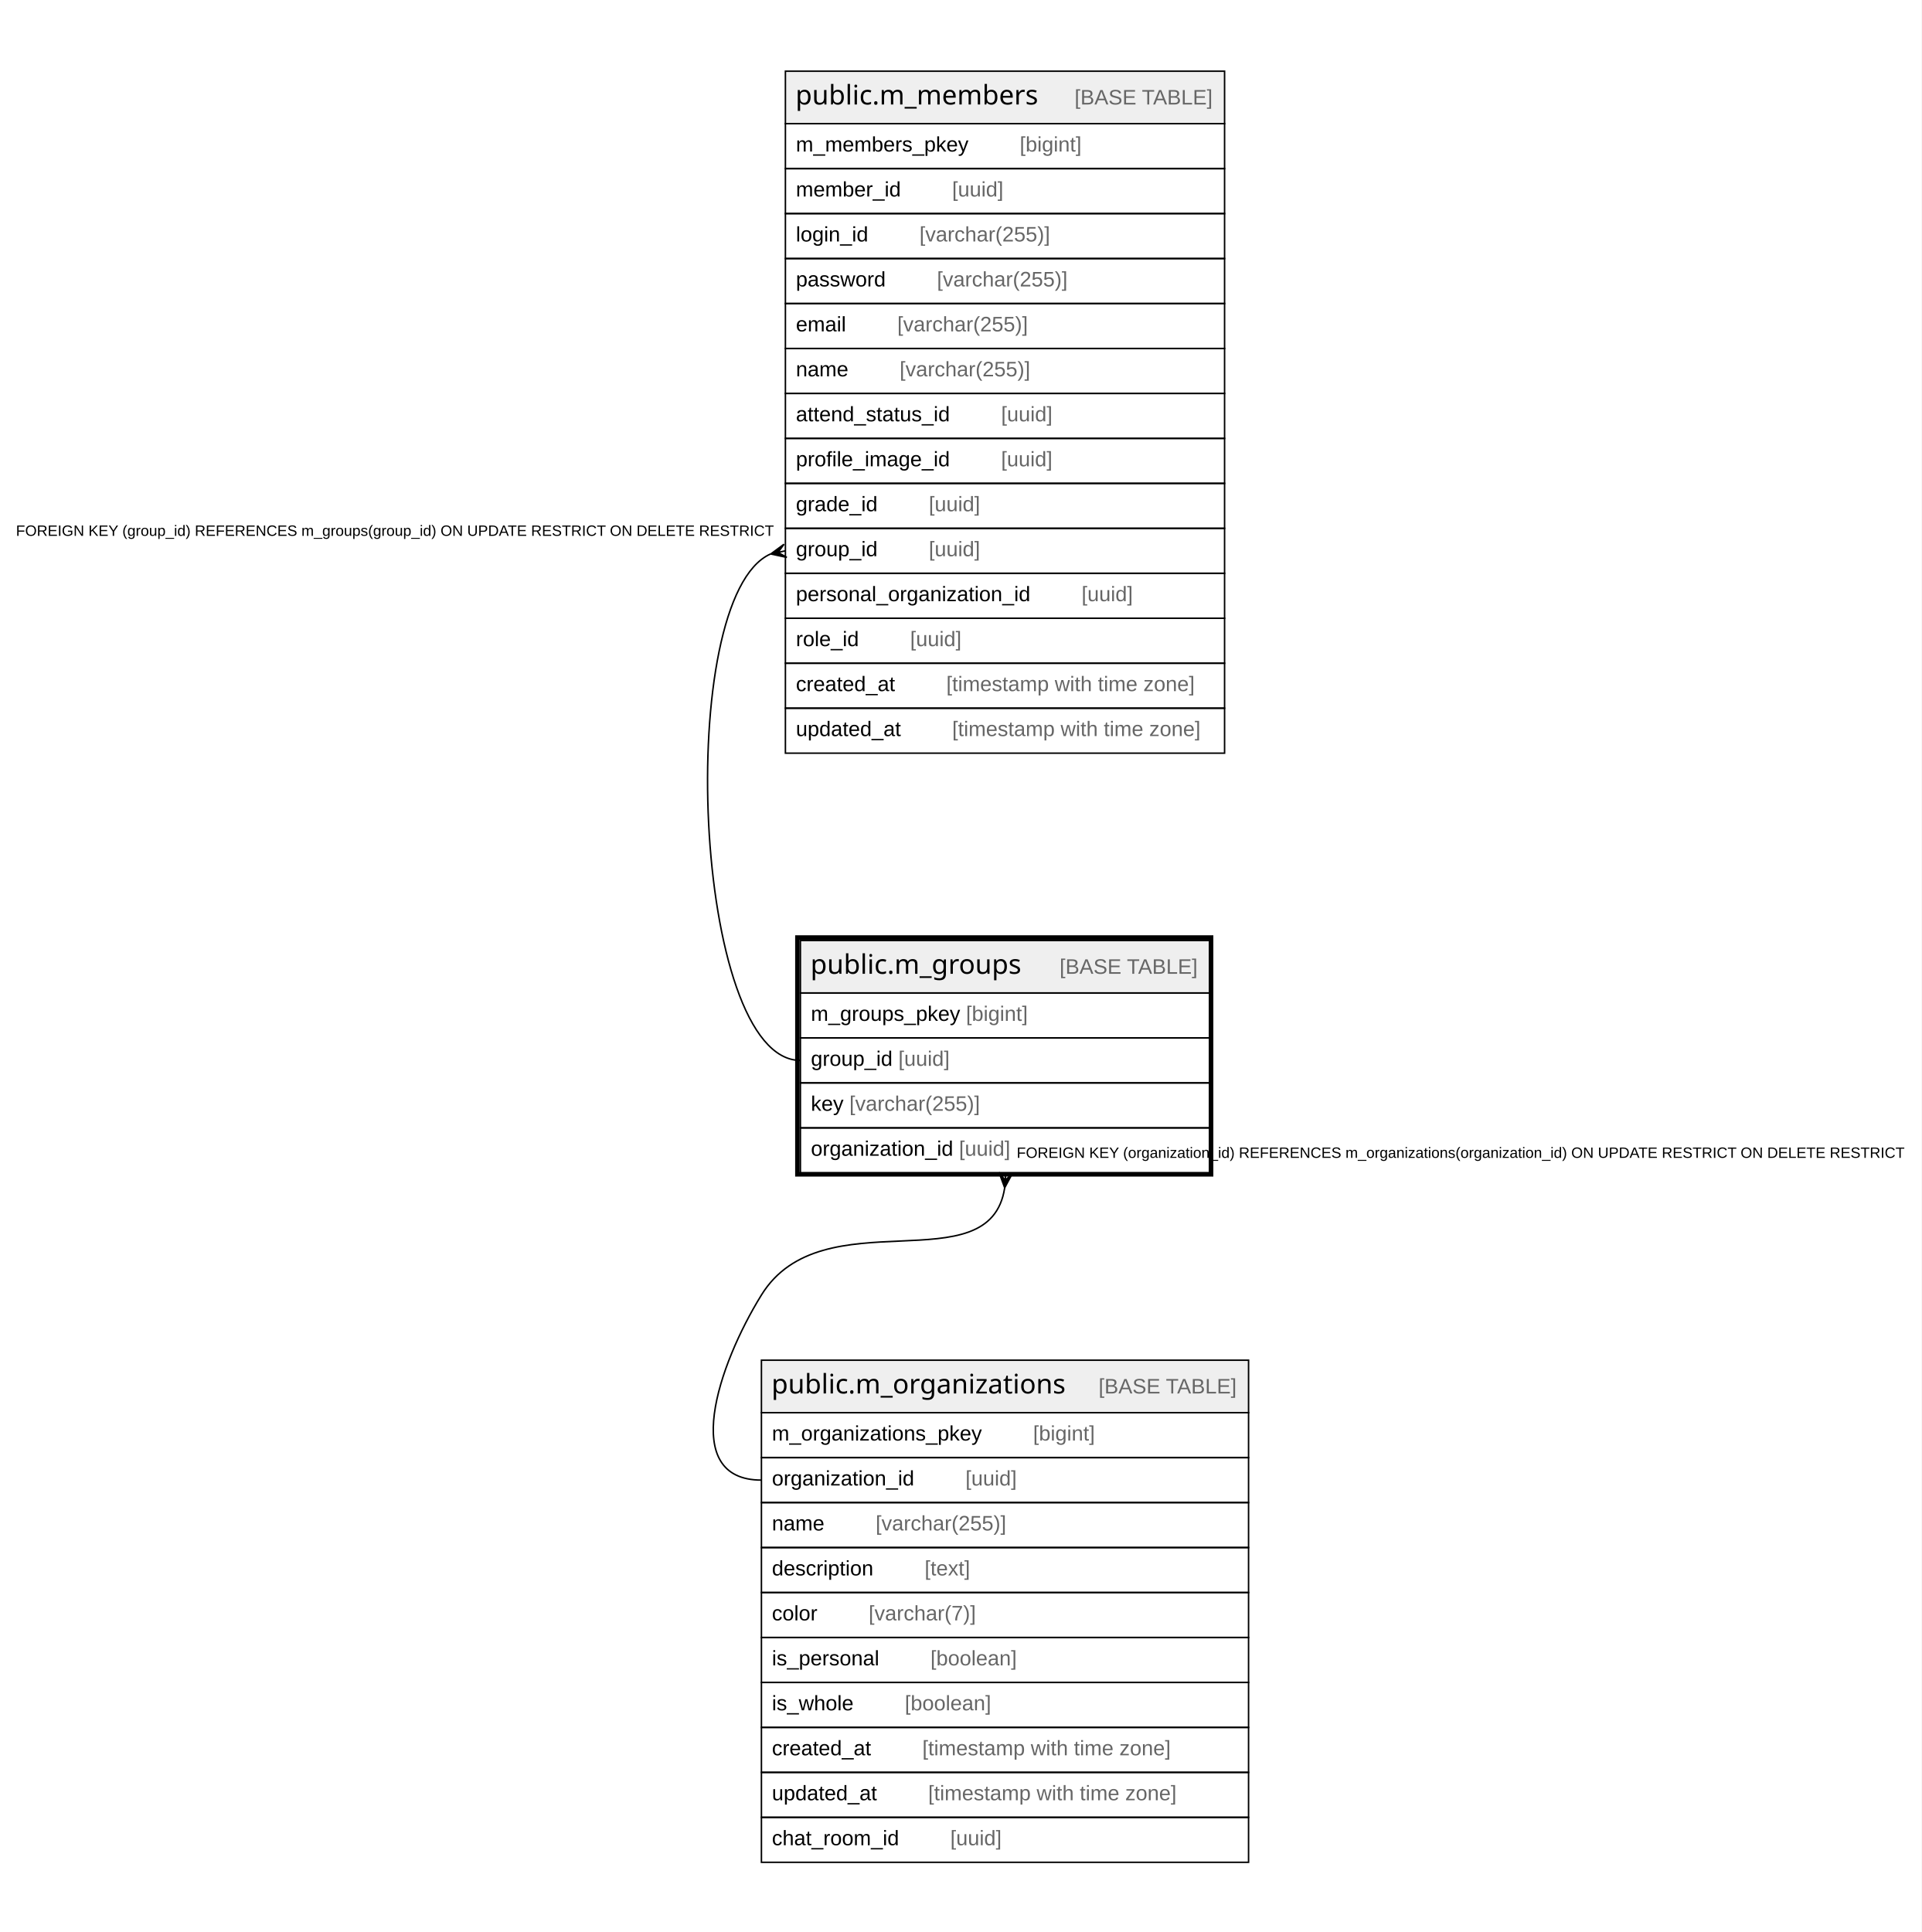
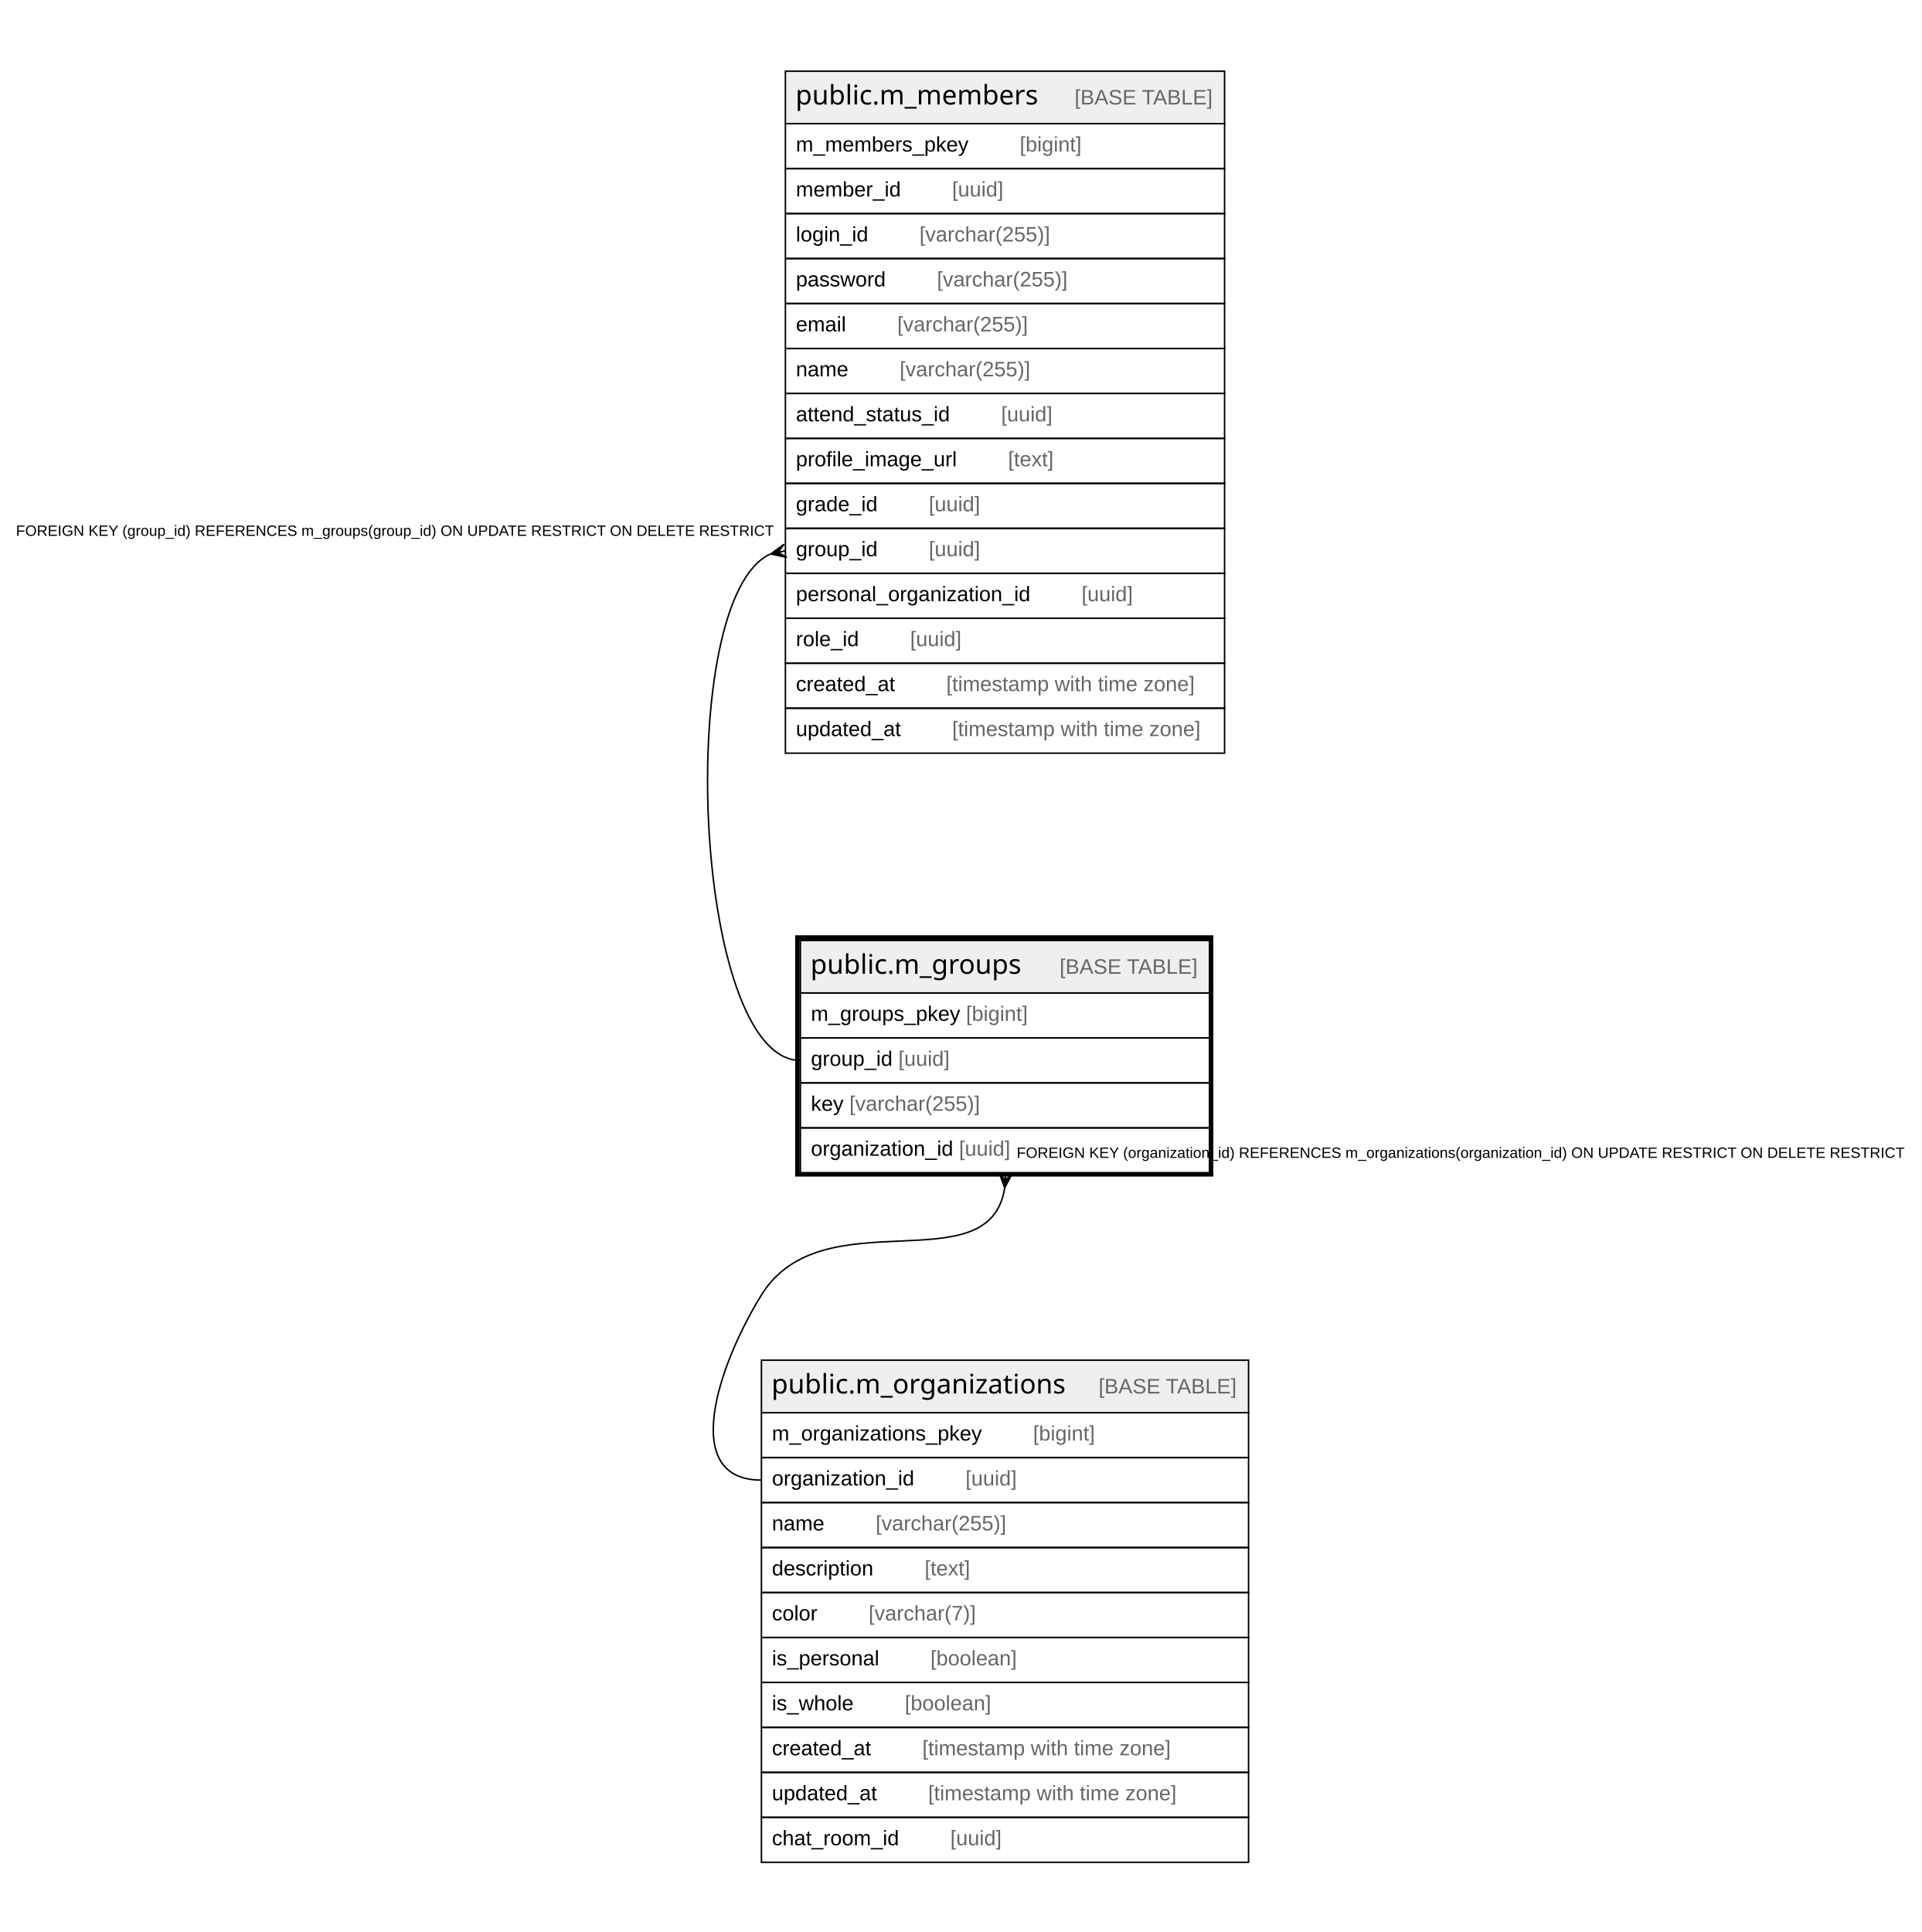
<svg xmlns="http://www.w3.org/2000/svg" width="1282pt" height="1289pt" viewBox="0.00 0.00 1282.00 1289.00">
  <g id="graph0" class="graph" transform="scale(1 1) rotate(0) translate(4 1285)">
    <polygon fill="#ffffff" stroke="transparent" points="-4,4 -4,-1285 1278,-1285 1278,4 -4,4" />
    <g id="node1" class="node">
      <polygon fill="#efefef" stroke="transparent" points="530,-622.5 530,-657.5 803,-657.5 803,-622.5 530,-622.5" />
      <polygon fill="none" stroke="#000000" points="530,-622.5 530,-657.5 803,-657.5 803,-622.5 530,-622.5" />
      <text text-anchor="start" x="536.704" y="-635.3" font-family="Arial Bold" font-size="18.00" fill="#000000">public.m_groups</text>
      <text text-anchor="start" x="668.728" y="-635.3" font-family="Arial" font-size="14.00" fill="#000000">    </text>
      <text text-anchor="start" x="702.933" y="-635.3" font-family="Arial" font-size="14.00" fill="#666666">[BASE TABLE]</text>
      <polygon fill="none" stroke="#000000" points="530,-592.5 530,-622.5 803,-622.5 803,-592.5 530,-592.5" />
      <text text-anchor="start" x="537" y="-603.9" font-family="Arial" font-size="14.00" fill="#000000">m_groups_pkey </text>
      <text text-anchor="start" x="640.473" y="-603.9" font-family="Arial" font-size="14.00" fill="#666666">[bigint]</text>
      <polygon fill="none" stroke="#000000" points="530,-562.5 530,-592.5 803,-592.5 803,-562.5 530,-562.5" />
      <text text-anchor="start" x="537" y="-573.9" font-family="Arial" font-size="14.00" fill="#000000">group_id </text>
      <text text-anchor="start" x="595.353" y="-573.9" font-family="Arial" font-size="14.00" fill="#666666">[uuid]</text>
      <polygon fill="none" stroke="#000000" points="530,-532.5 530,-562.5 803,-562.5 803,-532.5 530,-532.5" />
      <text text-anchor="start" x="537" y="-543.9" font-family="Arial" font-size="14.00" fill="#000000">key </text>
      <text text-anchor="start" x="562.673" y="-543.9" font-family="Arial" font-size="14.00" fill="#666666">[varchar(255)]</text>
      <polygon fill="none" stroke="#000000" points="530,-502.5 530,-532.5 803,-532.5 803,-502.5 530,-502.5" />
      <text text-anchor="start" x="537" y="-513.9" font-family="Arial" font-size="14.00" fill="#000000">organization_id </text>
      <text text-anchor="start" x="635.805" y="-513.9" font-family="Arial" font-size="14.00" fill="#666666">[uuid]</text>
      <polygon fill="none" stroke="#000000" stroke-width="3" points="528,-501.5 528,-659.5 804,-659.5 804,-501.5 528,-501.5" />
    </g>
    <g id="node3" class="node">
      <polygon fill="#efefef" stroke="transparent" points="504,-342.5 504,-377.5 829,-377.5 829,-342.5 504,-342.5" />
      <polygon fill="none" stroke="#000000" points="504,-342.5 504,-377.5 829,-377.5 829,-342.5 504,-342.5" />
      <text text-anchor="start" x="510.699" y="-355.3" font-family="Arial Bold" font-size="18.00" fill="#000000">public.m_organizations</text>
      <text text-anchor="start" x="694.733" y="-355.3" font-family="Arial" font-size="14.00" fill="#000000">    </text>
      <text text-anchor="start" x="728.938" y="-355.3" font-family="Arial" font-size="14.00" fill="#666666">[BASE TABLE]</text>
      <polygon fill="none" stroke="#000000" points="504,-312.5 504,-342.5 829,-342.5 829,-312.5 504,-312.5" />
      <text text-anchor="start" x="511" y="-323.9" font-family="Arial" font-size="14.00" fill="#000000">m_organizations_pkey    </text>
      <text text-anchor="start" x="685.238" y="-323.9" font-family="Arial" font-size="14.00" fill="#666666">[bigint]</text>
      <polygon fill="none" stroke="#000000" points="504,-282.5 504,-312.5 829,-312.5 829,-282.5 504,-282.5" />
      <text text-anchor="start" x="511" y="-293.9" font-family="Arial" font-size="14.00" fill="#000000">organization_id    </text>
      <text text-anchor="start" x="640.119" y="-293.9" font-family="Arial" font-size="14.00" fill="#666666">[uuid]</text>
      <polygon fill="none" stroke="#000000" points="504,-252.5 504,-282.5 829,-282.5 829,-252.5 504,-252.5" />
      <text text-anchor="start" x="511" y="-263.9" font-family="Arial" font-size="14.00" fill="#000000">name    </text>
      <text text-anchor="start" x="580.213" y="-263.9" font-family="Arial" font-size="14.00" fill="#666666">[varchar(255)]</text>
      <polygon fill="none" stroke="#000000" points="504,-222.5 504,-252.5 829,-252.5 829,-222.5 504,-222.5" />
      <text text-anchor="start" x="511" y="-233.9" font-family="Arial" font-size="14.00" fill="#000000">description    </text>
      <text text-anchor="start" x="612.882" y="-233.9" font-family="Arial" font-size="14.00" fill="#666666">[text]</text>
      <polygon fill="none" stroke="#000000" points="504,-192.5 504,-222.5 829,-222.5 829,-192.5 504,-192.5" />
      <text text-anchor="start" x="511" y="-203.9" font-family="Arial" font-size="14.00" fill="#000000">color    </text>
      <text text-anchor="start" x="575.537" y="-203.9" font-family="Arial" font-size="14.00" fill="#666666">[varchar(7)]</text>
      <polygon fill="none" stroke="#000000" points="504,-162.5 504,-192.5 829,-192.5 829,-162.5 504,-162.5" />
      <text text-anchor="start" x="511" y="-173.9" font-family="Arial" font-size="14.00" fill="#000000">is_personal    </text>
      <text text-anchor="start" x="616.774" y="-173.9" font-family="Arial" font-size="14.00" fill="#666666">[boolean]</text>
      <polygon fill="none" stroke="#000000" points="504,-132.5 504,-162.5 829,-162.5 829,-132.5 504,-132.5" />
      <text text-anchor="start" x="511" y="-143.9" font-family="Arial" font-size="14.00" fill="#000000">is_whole    </text>
      <text text-anchor="start" x="599.655" y="-143.9" font-family="Arial" font-size="14.00" fill="#666666">[boolean]</text>
      <polygon fill="none" stroke="#000000" points="504,-102.5 504,-132.5 829,-132.5 829,-102.5 504,-102.5" />
      <text text-anchor="start" x="511" y="-113.9" font-family="Arial" font-size="14.00" fill="#000000">created_at    </text>
      <text text-anchor="start" x="611.342" y="-113.9" font-family="Arial" font-size="14.00" fill="#666666">[timestamp with time zone]</text>
      <polygon fill="none" stroke="#000000" points="504,-72.5 504,-102.5 829,-102.5 829,-72.5 504,-72.5" />
      <text text-anchor="start" x="511" y="-83.9" font-family="Arial" font-size="14.00" fill="#000000">updated_at    </text>
      <text text-anchor="start" x="615.247" y="-83.9" font-family="Arial" font-size="14.00" fill="#666666">[timestamp with time zone]</text>
      <polygon fill="none" stroke="#000000" points="504,-42.5 504,-72.5 829,-72.5 829,-42.5 504,-42.5" />
      <text text-anchor="start" x="511" y="-53.9" font-family="Arial" font-size="14.00" fill="#000000">chat_room_id    </text>
      <text text-anchor="start" x="630.001" y="-53.9" font-family="Arial" font-size="14.00" fill="#666666">[uuid]</text>
    </g>
    <g id="edge2" class="edge">
      <path fill="none" stroke="#000000" d="M666.289,-492.463C656.338,-427.372 544.669,-486.804 504,-421 475.143,-374.309 449.111,-297.5 504,-297.5" />
      <polygon fill="#000000" stroke="#000000" points="666.293,-492.525 662.511,-502.818 666.647,-497.512 667,-502.5 667,-502.5 667,-502.5 666.647,-497.512 671.489,-502.182 666.293,-492.525 666.293,-492.525" />
      <text text-anchor="start" x="674.318" y="-512.5" font-family="Arial" font-size="10.00" fill="#000000">FOREIGN KEY (organization_id) REFERENCES m_organizations(organization_id) ON UPDATE RESTRICT ON DELETE RESTRICT</text>
    </g>
    <g id="node2" class="node">
      <polygon fill="#efefef" stroke="transparent" points="520,-1202.5 520,-1237.5 813,-1237.5 813,-1202.5 520,-1202.5" />
      <polygon fill="none" stroke="#000000" points="520,-1202.5 520,-1237.5 813,-1237.5 813,-1202.5 520,-1202.5" />
      <text text-anchor="start" x="526.715" y="-1215.3" font-family="Arial Bold" font-size="18.00" fill="#000000">public.m_members</text>
      <text text-anchor="start" x="678.717" y="-1215.3" font-family="Arial" font-size="14.00" fill="#000000">    </text>
      <text text-anchor="start" x="712.922" y="-1215.3" font-family="Arial" font-size="14.00" fill="#666666">[BASE TABLE]</text>
      <polygon fill="none" stroke="#000000" points="520,-1172.5 520,-1202.5 813,-1202.5 813,-1172.5 520,-1172.5" />
      <text text-anchor="start" x="527" y="-1183.9" font-family="Arial" font-size="14.00" fill="#000000">m_members_pkey    </text>
      <text text-anchor="start" x="676.325" y="-1183.9" font-family="Arial" font-size="14.00" fill="#666666">[bigint]</text>
      <polygon fill="none" stroke="#000000" points="520,-1142.5 520,-1172.5 813,-1172.5 813,-1142.5 520,-1142.5" />
      <text text-anchor="start" x="527" y="-1153.9" font-family="Arial" font-size="14.00" fill="#000000">member_id    </text>
      <text text-anchor="start" x="631.206" y="-1153.9" font-family="Arial" font-size="14.00" fill="#666666">[uuid]</text>
      <polygon fill="none" stroke="#000000" points="520,-1112.5 520,-1142.5 813,-1142.5 813,-1112.5 520,-1112.5" />
      <text text-anchor="start" x="527" y="-1123.9" font-family="Arial" font-size="14.00" fill="#000000">login_id    </text>
      <text text-anchor="start" x="609.438" y="-1123.9" font-family="Arial" font-size="14.00" fill="#666666">[varchar(255)]</text>
      <polygon fill="none" stroke="#000000" points="520,-1082.5 520,-1112.5 813,-1112.5 813,-1082.5 520,-1082.5" />
      <text text-anchor="start" x="527" y="-1093.9" font-family="Arial" font-size="14.00" fill="#000000">password    </text>
      <text text-anchor="start" x="621.102" y="-1093.9" font-family="Arial" font-size="14.00" fill="#666666">[varchar(255)]</text>
      <polygon fill="none" stroke="#000000" points="520,-1052.5 520,-1082.5 813,-1082.5 813,-1052.5 520,-1052.5" />
      <text text-anchor="start" x="527" y="-1063.9" font-family="Arial" font-size="14.00" fill="#000000">email    </text>
      <text text-anchor="start" x="594.644" y="-1063.9" font-family="Arial" font-size="14.00" fill="#666666">[varchar(255)]</text>
      <polygon fill="none" stroke="#000000" points="520,-1022.5 520,-1052.5 813,-1052.5 813,-1022.5 520,-1022.5" />
      <text text-anchor="start" x="527" y="-1033.9" font-family="Arial" font-size="14.00" fill="#000000">name    </text>
      <text text-anchor="start" x="596.213" y="-1033.9" font-family="Arial" font-size="14.00" fill="#666666">[varchar(255)]</text>
      <polygon fill="none" stroke="#000000" points="520,-992.5 520,-1022.5 813,-1022.5 813,-992.5 520,-992.5" />
      <text text-anchor="start" x="527" y="-1003.9" font-family="Arial" font-size="14.00" fill="#000000">attend_status_id    </text>
      <text text-anchor="start" x="663.917" y="-1003.9" font-family="Arial" font-size="14.00" fill="#666666">[uuid]</text>
      <polygon fill="none" stroke="#000000" points="520,-962.5 520,-992.5 813,-992.5 813,-962.5 520,-962.5" />
-       <text text-anchor="start" x="527" y="-973.9" font-family="Arial" font-size="14.00" fill="#000000">profile_image_id    </text>
-       <text text-anchor="start" x="663.886" y="-973.9" font-family="Arial" font-size="14.00" fill="#666666">[uuid]</text>
+       <text text-anchor="start" x="527" y="-973.9" font-family="Arial" font-size="14.00" fill="#000000">profile_image_url    </text>
+       <text text-anchor="start" x="668.547" y="-973.9" font-family="Arial" font-size="14.00" fill="#666666">[text]</text>
      <polygon fill="none" stroke="#000000" points="520,-932.5 520,-962.5 813,-962.5 813,-932.5 520,-932.5" />
      <text text-anchor="start" x="527" y="-943.9" font-family="Arial" font-size="14.00" fill="#000000">grade_id    </text>
      <text text-anchor="start" x="615.668" y="-943.9" font-family="Arial" font-size="14.00" fill="#666666">[uuid]</text>
      <polygon fill="none" stroke="#000000" points="520,-902.5 520,-932.5 813,-932.5 813,-902.5 520,-902.5" />
      <text text-anchor="start" x="527" y="-913.9" font-family="Arial" font-size="14.00" fill="#000000">group_id    </text>
      <text text-anchor="start" x="615.668" y="-913.9" font-family="Arial" font-size="14.00" fill="#666666">[uuid]</text>
      <polygon fill="none" stroke="#000000" points="520,-872.5 520,-902.5 813,-902.5 813,-872.5 520,-872.5" />
      <text text-anchor="start" x="527" y="-883.9" font-family="Arial" font-size="14.00" fill="#000000">personal_organization_id    </text>
      <text text-anchor="start" x="717.582" y="-883.9" font-family="Arial" font-size="14.00" fill="#666666">[uuid]</text>
      <polygon fill="none" stroke="#000000" points="520,-842.5 520,-872.5 813,-872.5 813,-842.5 520,-842.5" />
      <text text-anchor="start" x="527" y="-853.9" font-family="Arial" font-size="14.00" fill="#000000">role_id    </text>
      <text text-anchor="start" x="603.209" y="-853.9" font-family="Arial" font-size="14.00" fill="#666666">[uuid]</text>
      <polygon fill="none" stroke="#000000" points="520,-812.5 520,-842.5 813,-842.5 813,-812.5 520,-812.5" />
      <text text-anchor="start" x="527" y="-823.9" font-family="Arial" font-size="14.00" fill="#000000">created_at    </text>
      <text text-anchor="start" x="627.342" y="-823.9" font-family="Arial" font-size="14.00" fill="#666666">[timestamp with time zone]</text>
      <polygon fill="none" stroke="#000000" points="520,-782.5 520,-812.5 813,-812.5 813,-782.5 520,-782.5" />
      <text text-anchor="start" x="527" y="-793.9" font-family="Arial" font-size="14.00" fill="#000000">updated_at    </text>
      <text text-anchor="start" x="631.247" y="-793.9" font-family="Arial" font-size="14.00" fill="#666666">[timestamp with time zone]</text>
    </g>
    <g id="edge1" class="edge">
      <path fill="none" stroke="#000000" d="M509.933,-915.329C445.493,-886.372 457.955,-577.5 530,-577.5" />
      <polygon fill="#000000" stroke="#000000" points="510.225,-915.392 519.051,-921.899 515.112,-916.446 520,-917.5 520,-917.5 520,-917.5 515.112,-916.446 520.949,-913.101 510.225,-915.392 510.225,-915.392" />
      <text text-anchor="start" x="6.66" y="-927.5" font-family="Arial" font-size="10.00" fill="#000000">FOREIGN KEY (group_id) REFERENCES m_groups(group_id) ON UPDATE RESTRICT ON DELETE RESTRICT</text>
    </g>
  </g>
</svg>
